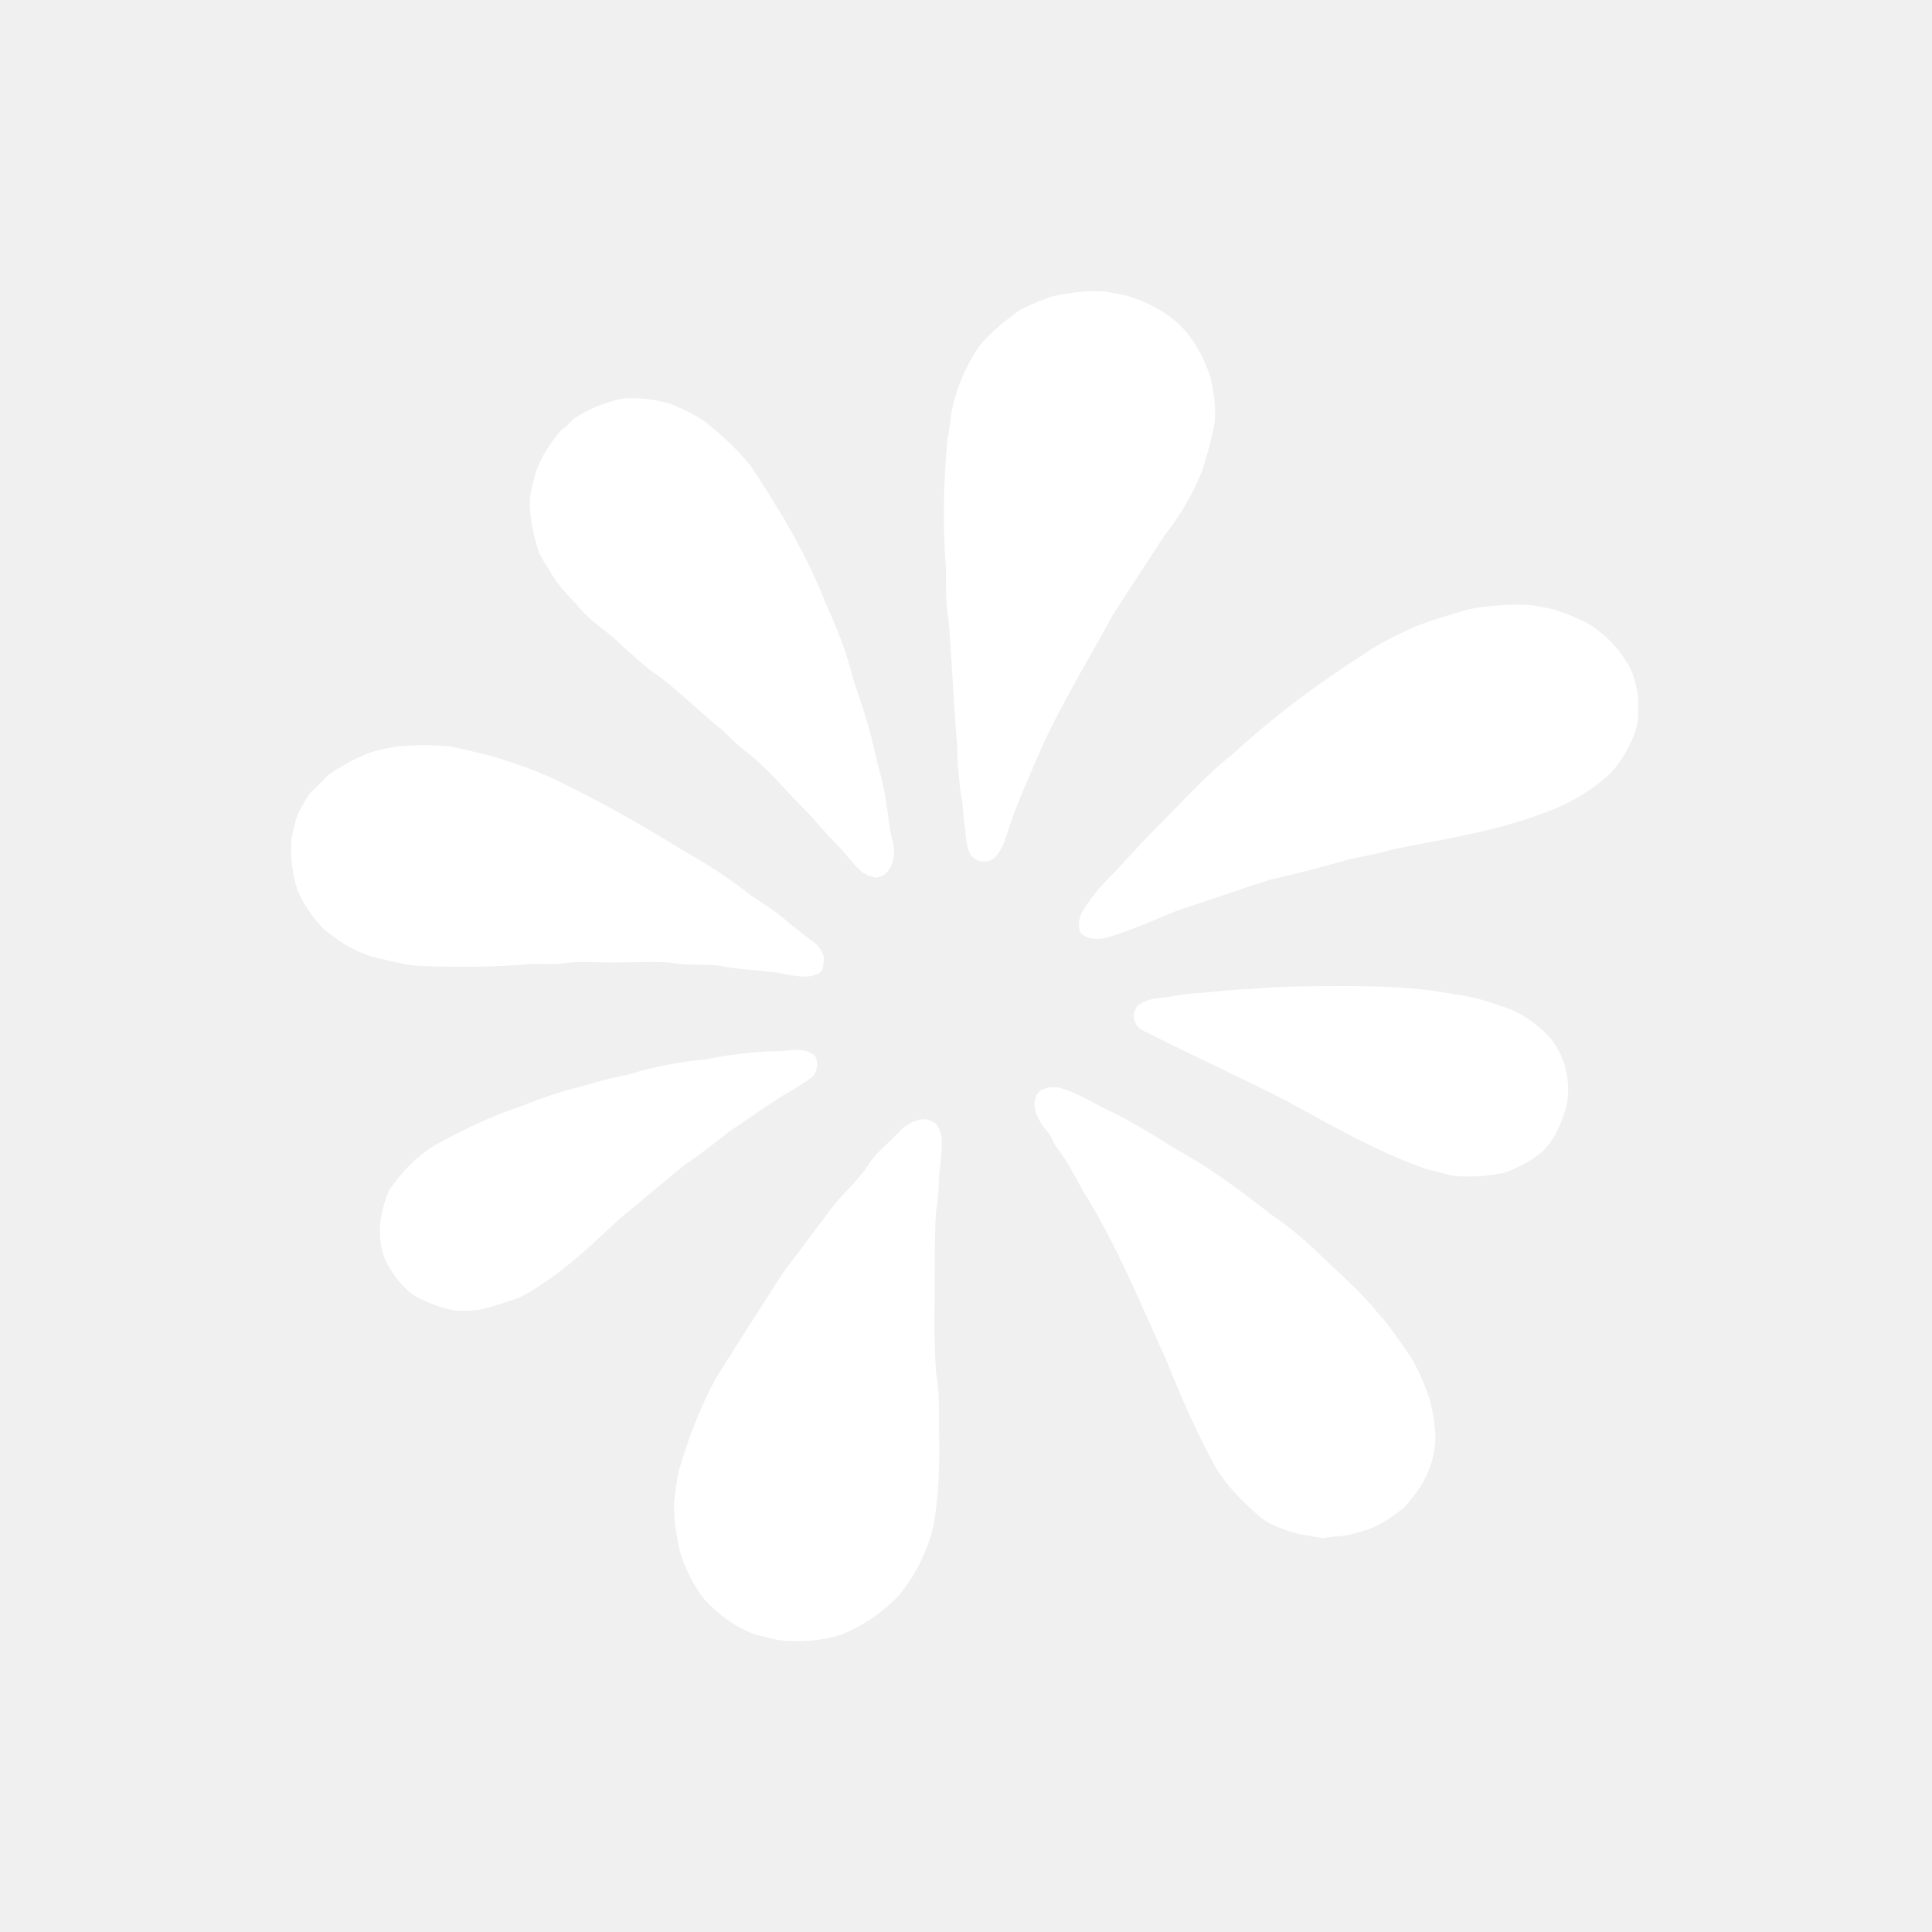
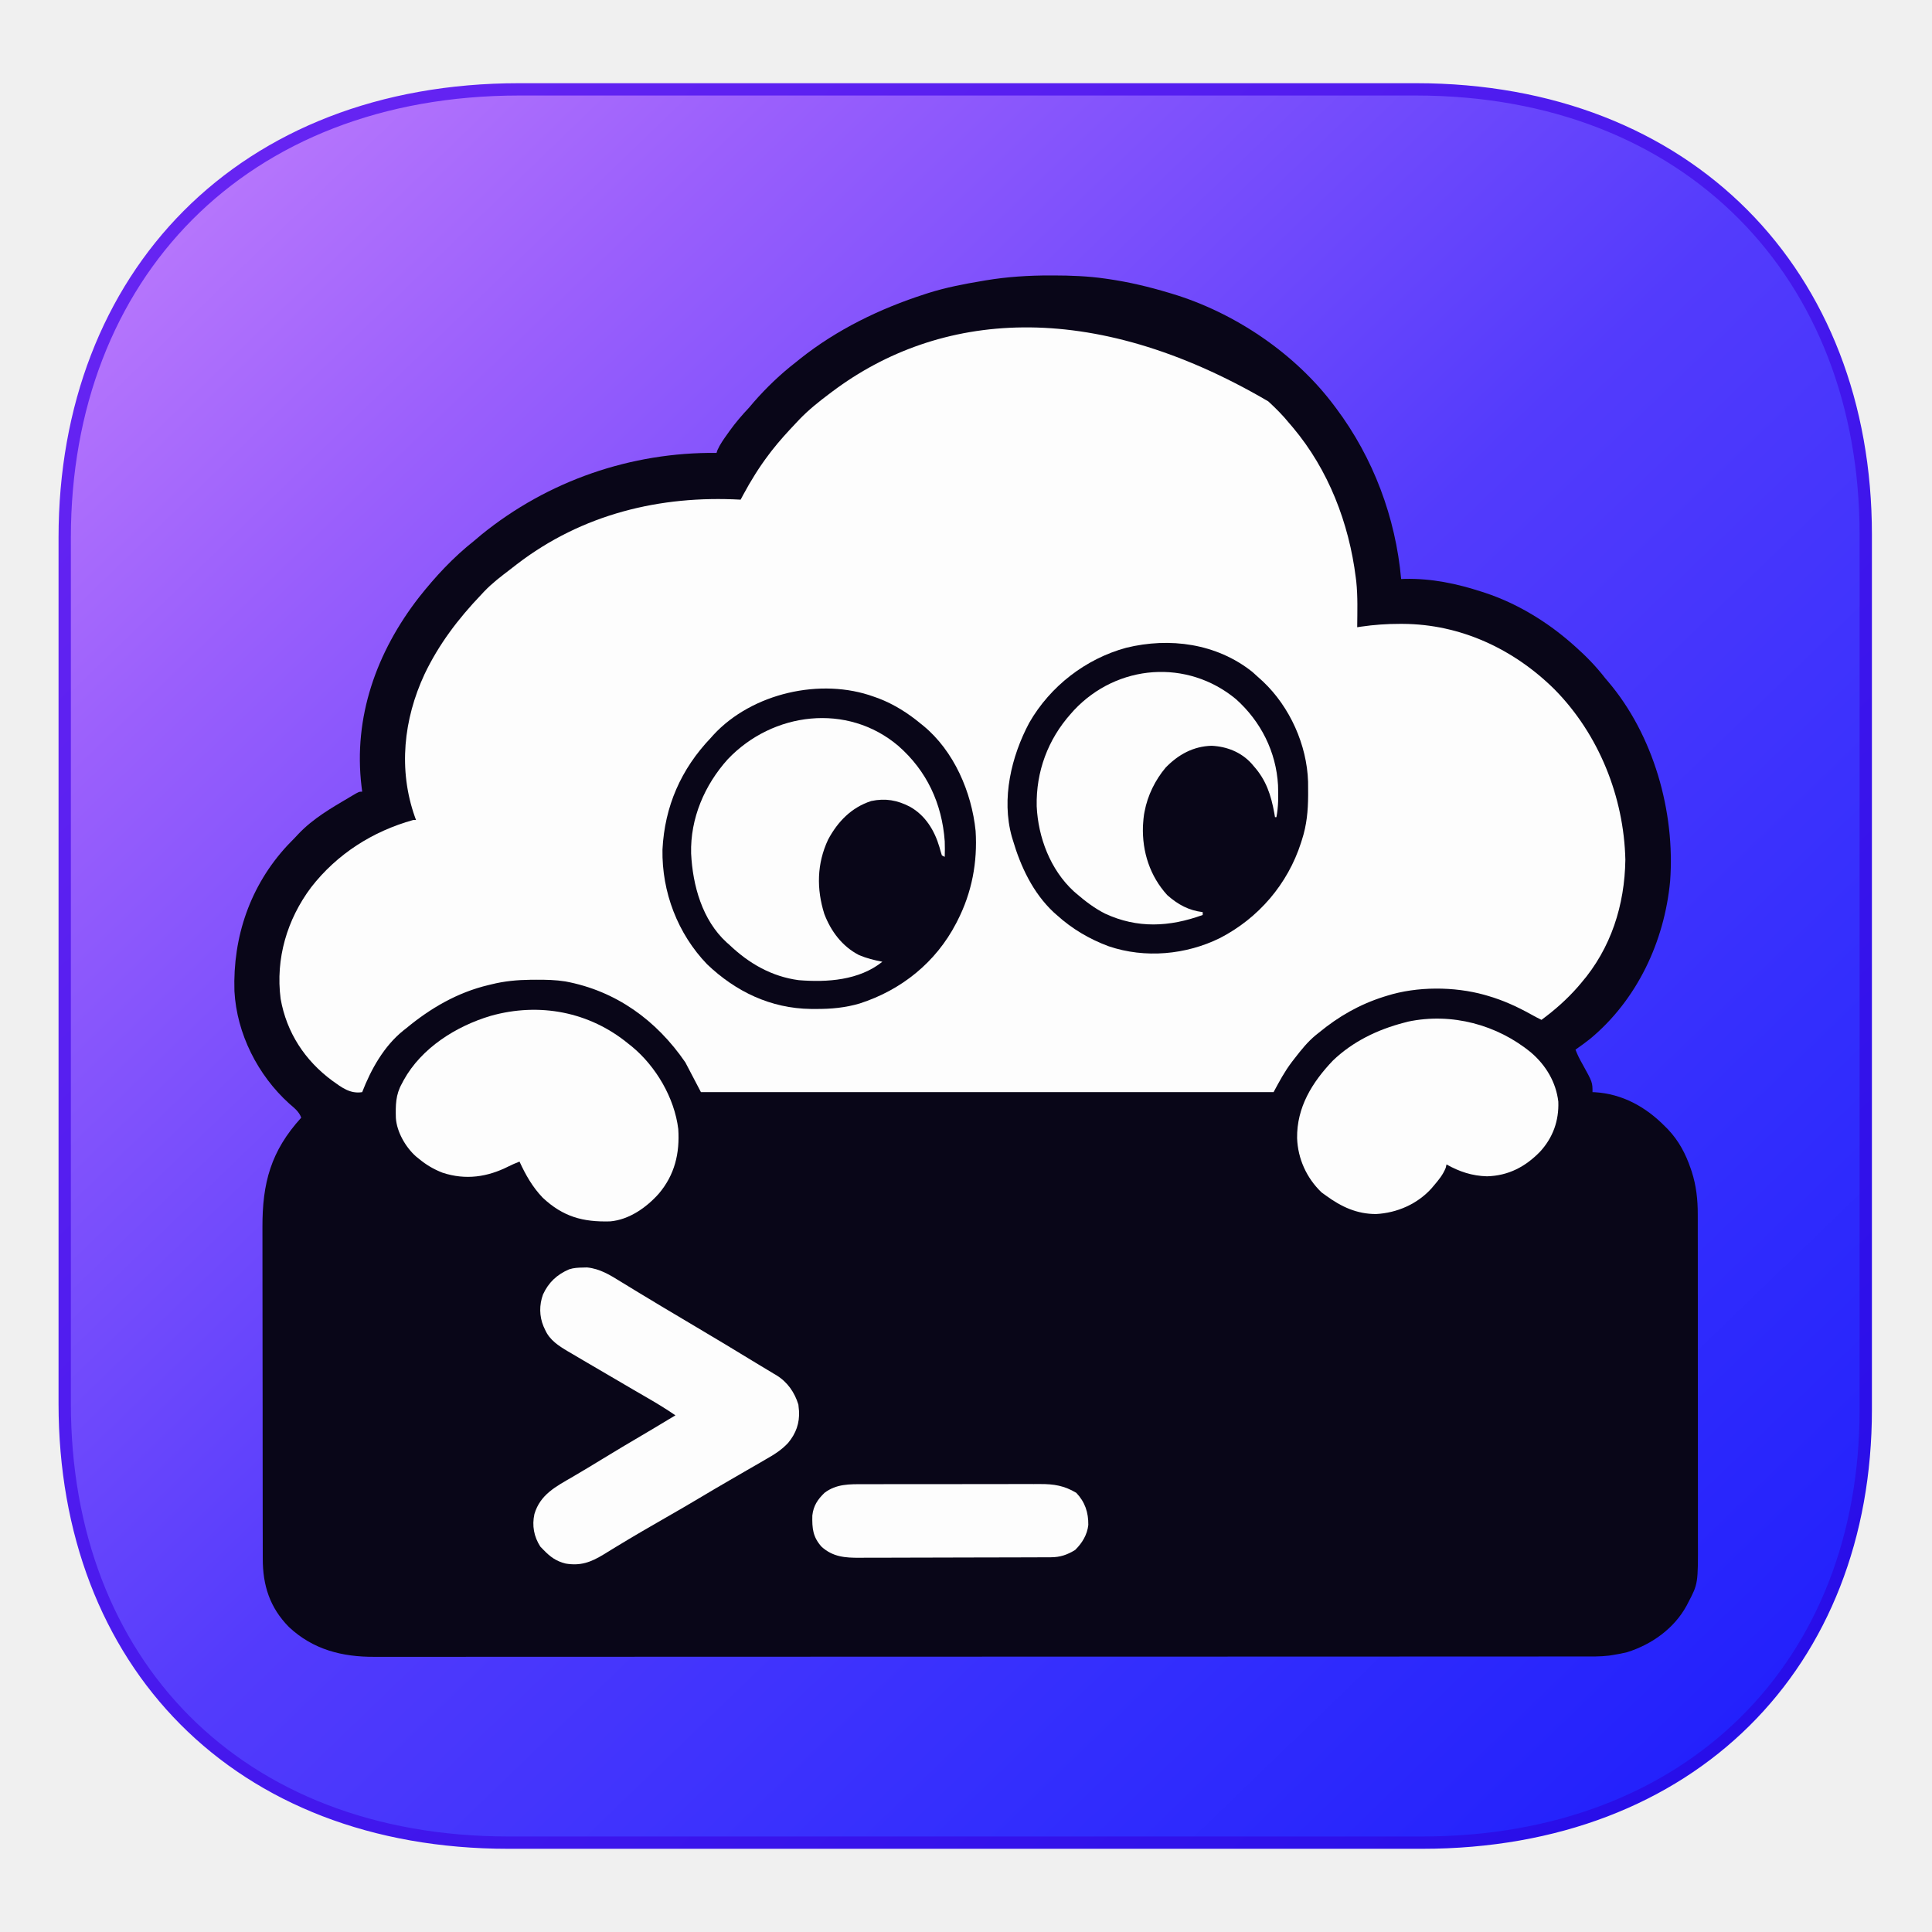
- <svg xmlns="http://www.w3.org/2000/svg" width="1024" height="1024" viewBox="0 0 1024 1024">
-   <g transform="translate(512 512)">
-     <g transform="scale(0.9)">
-       <g transform="translate(-512 -512)">
-         <path transform="scale(0.8165869)" fill="#FFFFFF" fill-rule="evenodd" d="M 709.3 602.2 C 708.2 599.7 708.4 596.8 708.6 594.1 C 709.6 589.0 712.7 584.5 715.9 580.4 C 721.0 572.7 727.5 566.1 734.0 559.5 C 744.8 547.7 755.7 535.8 767.0 524.5 C 784.0 507.5 800.1 489.4 819.0 474.5 C 848.4 447.5 880.6 423.2 914.4 401.9 C 925.8 393.7 938.8 387.8 951.5 382.0 C 963.8 377.2 976.6 373.5 989.3 369.8 C 1003.3 367.0 1017.7 366.1 1032.0 366.5 C 1038.3 367.1 1044.5 368.5 1050.7 369.8 C 1059.7 372.5 1068.5 376.2 1076.8 380.7 C 1089.4 388.6 1100.2 400.5 1106.7 413.8 C 1109.0 419.0 1110.3 424.6 1111.4 430.1 C 1112.0 437.0 1112.0 444.0 1111.4 450.9 C 1109.0 463.3 1102.4 475.0 1094.5 485.0 C 1084.5 495.9 1071.5 504.2 1058.2 510.7 C 1019.6 528.2 976.8 534.5 935.3 542.8 C 925.1 545.9 914.7 547.7 904.3 549.8 C 885.1 555.4 865.7 560.3 846.3 564.8 C 824.1 571.7 802.3 579.6 780.2 586.7 C 765.2 592.7 750.4 599.5 735.0 604.5 C 730.8 605.8 726.4 607.5 722.0 607.5 C 717.4 607.5 711.5 606.2 709.3 602.2 Z M 680.0 717.5 C 682.0 715.9 684.6 715.1 687.1 714.6 C 689.6 714.4 692.2 714.3 694.7 714.8 C 705.3 718.0 715.1 723.5 724.8 728.7 C 743.0 737.1 760.2 747.6 777.2 758.3 C 801.8 771.8 824.6 788.5 846.6 805.9 C 863.0 816.7 877.5 830.3 891.5 844.0 C 903.5 855.0 915.4 866.2 925.5 879.0 C 933.6 887.7 939.9 897.9 946.9 907.6 C 953.6 918.3 958.5 930.2 962.2 942.3 C 963.9 950.7 965.5 959.4 965.5 968.0 C 965.1 983.8 958.2 1000.3 947.5 1012.0 C 946.1 1013.9 944.7 1015.9 943.0 1017.5 C 936.0 1023.0 928.6 1028.3 920.5 1032.0 C 911.4 1035.5 901.8 1038.3 892.0 1038.5 C 889.4 1038.8 886.7 1039.5 884.0 1039.5 C 880.3 1039.1 876.6 1038.3 872.9 1037.6 C 866.7 1037.0 860.6 1035.0 854.8 1032.7 C 848.5 1030.7 842.4 1027.4 837.5 1023.0 C 826.4 1013.1 815.6 1002.4 807.7 989.8 C 794.1 964.9 782.4 938.9 772.0 912.5 C 753.1 871.0 735.9 828.4 711.7 789.8 C 705.6 778.7 699.9 767.3 692.1 757.4 C 689.6 753.5 688.1 748.9 685.0 745.5 C 681.6 741.7 678.8 737.1 677.3 732.2 C 675.6 727.5 676.3 720.9 680.0 717.5 Z M 344.6 232.1 C 351.5 227.6 358.9 223.7 366.8 221.3 C 371.7 219.5 376.8 218.0 382.0 217.5 C 394.0 217.2 406.3 218.6 417.5 223.0 C 424.7 226.3 431.8 229.7 438.4 234.1 C 450.6 243.8 462.2 254.4 471.9 266.6 C 492.2 297.3 511.5 329.2 525.0 363.5 C 533.4 382.0 541.1 401.0 545.8 420.7 C 552.6 440.0 558.8 459.7 562.8 479.7 C 565.8 489.9 568.4 500.3 569.6 510.9 C 571.3 519.4 571.5 528.2 574.0 536.5 C 575.2 540.5 575.4 545.0 574.6 549.1 C 574.1 553.5 571.9 558.2 568.4 560.9 C 566.7 562.0 564.7 562.9 562.6 563.3 C 558.3 562.6 553.8 561.0 550.5 558.0 C 544.4 552.1 539.5 545.0 533.5 539.0 C 525.2 530.7 517.8 521.3 509.5 513.0 C 496.2 499.7 484.2 484.8 469.4 473.1 C 462.9 468.8 457.7 462.8 452.0 457.5 C 437.0 445.6 423.4 432.0 408.4 420.1 C 395.2 411.4 383.7 400.2 372.0 389.5 C 362.9 382.3 353.2 375.5 346.2 366.3 C 338.7 358.7 331.4 350.6 326.3 341.2 C 323.5 336.9 320.6 332.5 318.7 327.8 C 314.9 315.9 312.2 303.4 312.5 291.0 C 313.2 283.3 315.3 275.7 317.7 268.2 C 321.6 258.3 327.8 249.3 334.5 241.0 C 335.7 239.9 337.3 239.1 338.5 238.0 C 340.5 236.0 342.4 233.8 344.6 232.1 Z M 636.3 551.2 C 633.8 550.4 631.6 548.5 630.1 546.4 C 627.3 540.9 626.9 534.3 626.4 528.1 C 625.2 521.9 624.9 515.5 624.4 509.1 C 621.7 494.9 620.9 480.4 620.5 466.0 C 617.9 436.4 616.9 406.7 614.4 377.1 C 612.0 364.6 612.8 351.7 612.5 339.0 C 609.9 308.5 611.0 277.6 613.6 247.1 C 614.9 240.5 615.8 233.8 616.6 227.1 C 619.9 210.6 626.8 194.6 636.1 180.6 C 644.3 170.2 654.9 161.9 665.6 154.1 C 673.5 150.0 681.7 146.4 690.3 143.8 C 702.6 141.3 715.4 139.5 727.9 140.6 C 733.2 141.6 738.5 142.6 743.7 143.8 C 758.2 148.3 772.4 155.7 783.0 166.5 C 792.3 176.6 799.1 189.2 803.2 202.3 C 805.7 212.9 807.3 224.0 806.4 234.9 C 804.1 246.7 801.0 258.3 797.3 269.8 C 790.6 286.5 781.3 302.5 770.1 316.6 C 757.7 335.8 744.9 354.8 732.7 374.2 C 712.0 412.2 688.8 449.2 673.0 489.5 C 666.7 503.3 661.1 517.5 656.5 532.0 C 654.5 538.3 651.9 545.0 647.0 549.5 C 644.1 551.7 639.8 551.9 636.3 551.2 Z M 475.3 1109.2 C 461.3 1104.3 448.6 1094.9 438.5 1084.0 C 430.5 1073.9 424.6 1062.0 420.8 1049.7 C 418.1 1038.1 416.2 1026.0 416.5 1014.0 C 417.2 1006.4 418.3 998.8 419.8 991.3 C 426.6 968.2 435.1 945.3 446.7 924.2 C 463.0 898.2 479.5 872.4 496.1 846.6 C 509.3 830.0 521.4 812.6 534.5 796.0 C 542.0 787.8 550.2 780.1 556.3 770.8 C 561.0 762.9 568.5 757.0 575.0 750.5 C 578.5 747.0 581.8 742.9 586.2 740.7 C 590.2 738.4 595.2 736.9 599.7 737.8 C 601.8 738.5 603.9 739.5 605.5 741.0 C 607.5 743.6 608.8 746.9 609.4 750.1 C 610.2 759.7 608.4 769.4 607.5 779.0 C 607.3 786.7 607.1 794.5 605.6 802.1 C 604.4 815.7 604.5 829.4 604.5 843.0 C 604.5 869.3 603.4 895.7 605.6 921.9 C 608.1 935.0 607.4 948.6 607.5 962.0 C 608.1 985.0 607.7 1008.3 603.4 1030.9 C 599.3 1048.7 590.8 1065.7 579.5 1080.0 C 567.8 1092.7 552.8 1102.9 536.8 1109.3 C 522.9 1113.8 507.7 1114.6 493.1 1113.4 C 487.1 1112.2 481.2 1110.6 475.3 1109.2 Z M 143.8 521.3 C 146.0 515.0 149.5 509.2 153.1 503.6 C 155.6 500.4 158.7 497.8 161.5 495.0 C 163.8 492.7 166.0 490.1 168.6 488.1 C 178.8 481.4 189.7 475.4 201.3 471.8 C 206.5 470.6 211.8 469.6 217.1 468.6 C 229.7 467.5 242.3 467.5 254.9 468.6 C 265.3 470.6 275.4 473.4 285.7 475.8 C 300.1 480.3 314.4 485.1 328.2 491.3 C 360.4 506.9 391.9 524.2 422.2 543.3 C 439.5 552.8 456.1 563.6 471.6 575.9 C 481.4 582.3 491.3 588.7 500.0 596.5 C 505.4 600.8 510.7 605.3 516.4 609.1 C 520.4 612.2 524.4 616.9 524.5 622.0 C 524.2 628.3 523.3 630.1 522.0 631.5 C 519.8 633.1 517.1 633.7 514.5 634.4 C 506.3 635.3 498.0 633.2 489.9 631.6 C 486.9 631.4 483.9 631.2 480.9 630.6 C 469.8 629.7 458.8 628.7 447.9 626.6 C 436.6 625.6 425.0 626.7 413.9 624.6 C 400.6 623.5 387.3 624.5 374.0 624.5 C 362.7 624.5 351.4 623.6 340.1 624.6 C 331.6 626.2 322.7 625.3 314.0 625.5 C 299.1 626.8 284.0 627.5 269.0 627.5 C 254.7 627.5 240.4 627.6 226.1 626.4 C 216.8 624.6 207.5 622.4 198.3 620.2 C 188.7 616.9 179.3 612.4 171.4 606.1 C 168.4 604.1 165.5 602.0 163.0 599.5 C 155.5 591.3 148.8 582.1 144.7 571.8 C 141.0 560.1 139.6 547.4 140.6 535.1 C 141.5 530.5 142.7 525.9 143.8 521.3 Z M 208.3 839.2 C 204.4 830.6 203.8 820.5 204.6 811.1 C 206.1 803.4 207.6 795.6 211.1 788.6 C 219.5 776.0 230.4 764.7 243.2 756.7 C 263.3 745.7 284.0 735.3 305.8 728.3 C 319.8 722.7 334.0 717.6 348.7 714.2 C 360.2 710.6 371.9 707.6 383.7 705.2 C 401.7 699.8 420.2 696.0 438.9 694.4 C 455.7 691.2 472.8 688.6 490.0 688.5 C 495.0 688.4 500.0 687.5 505.0 687.5 C 507.6 687.5 510.3 687.9 512.8 688.7 C 515.0 689.6 517.5 690.7 518.7 692.8 C 520.6 697.2 519.7 703.5 516.4 706.9 C 509.9 711.5 503.2 715.9 496.2 719.7 C 491.3 722.8 486.5 726.0 481.6 729.1 C 473.4 735.0 465.0 740.5 456.6 746.1 C 446.1 754.4 435.7 762.8 424.6 770.1 C 408.8 782.6 393.8 796.0 378.0 808.5 C 359.9 825.2 342.3 842.8 321.6 856.1 C 316.3 859.9 310.6 863.3 304.7 866.2 C 296.5 869.2 288.1 871.7 279.7 874.2 C 272.6 875.6 265.3 876.0 258.1 875.4 C 248.4 873.5 238.9 870.0 230.2 865.3 C 220.6 859.2 213.3 849.4 208.3 839.2 Z M 747.9 662.2 C 748.4 659.8 749.3 657.3 751.0 655.5 C 756.9 650.8 765.3 650.0 772.9 649.4 C 780.5 647.9 788.2 646.7 796.0 646.5 C 808.3 645.4 820.6 643.8 833.0 643.5 C 854.9 641.6 877.0 641.5 899.0 641.5 C 925.8 641.5 952.8 642.2 979.1 647.4 C 993.6 649.1 1007.8 653.7 1021.5 659.0 C 1031.7 663.7 1040.9 670.8 1048.5 679.0 C 1052.0 683.4 1054.7 688.4 1057.0 693.5 C 1061.2 704.2 1062.4 716.5 1060.2 727.7 C 1056.8 739.3 1052.1 751.4 1043.5 760.0 C 1035.4 767.4 1025.1 772.7 1014.7 776.2 C 1003.1 778.6 991.0 779.4 979.1 778.4 C 972.1 777.0 965.2 774.9 958.3 773.2 C 923.3 760.9 890.8 742.1 858.2 724.3 C 828.5 709.1 798.1 695.2 768.2 680.3 C 763.9 678.2 759.7 676.1 755.5 674.0 C 753.8 673.1 752.1 672.1 750.8 670.7 C 748.9 668.3 747.9 665.2 747.9 662.2 Z" />
-       </g>
-     </g>
+ <svg xmlns="http://www.w3.org/2000/svg" width="1024" height="1024" viewBox="0 0 1254 1254">
+   <defs>
+     <linearGradient id="tile-gradient" x1="0" y1="0" x2="1" y2="1">
+       <stop offset="0" stop-color="#C582FC" />
+       <stop offset="0.2" stop-color="#9A5FFC" />
+       <stop offset="0.5" stop-color="#533BFC" />
+       <stop offset="0.75" stop-color="#332EFD" />
+       <stop offset="1" stop-color="#1D1CFB" />
+     </linearGradient>
+     <linearGradient id="tile-edge" x1="0" y1="0" x2="1" y2="1">
+       <stop offset="0" stop-color="#6B26F3" />
+       <stop offset="1" stop-color="#230CE8" />
+     </linearGradient>
+   </defs>
+   <path d="M 337 58 H 919 C 1096 58 1211 178 1211 347 V 915 C 1211 1080 1098 1196 923 1196 H 330 C 154 1196 42 1079 42 911 V 349 C 42 179 157 58 337 58 Z" fill="url(#tile-gradient)" stroke="url(#tile-edge)" stroke-width="8" />
+   <g transform="translate(627 627) scale(0.92) translate(-516 -487)">
+     <path d="M0 0 C0.37 0 0.37 0 2.25 0 C14.41 0.03 26.39 0.46 38.44 2.19 C38.89 2.25 38.89 2.25 41.19 2.58 C55.58 4.7 69.51 8.01 83.44 12.19 C84.14 12.39 84.84 12.6 85.56 12.82 C129.8 26.09 172.81 55.06 200.44 92.19 C200.83 92.71 201.22 93.23 201.62 93.76 C227.8 128.75 243.52 170.68 247.44 214.19 C248.28 214.15 249.12 214.12 249.98 214.08 C268.81 213.66 286.6 217.38 304.44 223.19 C305.15 223.42 305.87 223.65 306.6 223.89 C329.24 231.35 350.64 244.42 368.44 260.19 C368.99 260.67 369.54 261.16 370.11 261.66 C377.99 268.65 384.98 275.84 391.44 284.19 C392.05 284.9 392.67 285.62 393.3 286.36 C425.44 324.03 440.84 378.36 437.2 427.35 C433.19 469.84 413.93 511.1 380.65 538.67 C377.32 541.29 373.92 543.78 370.44 546.19 C371.79 549.77 373.4 553 375.31 556.31 C382.44 569.2 382.44 569.2 382.44 576.19 C382.71 576.19 382.71 576.19 384.06 576.23 C403.51 577.41 419.99 586.57 433.44 600.19 C434.19 600.94 434.94 601.7 435.72 602.47 C443.36 610.57 448.19 619.71 451.75 630.19 C451.87 630.54 451.87 630.54 452.48 632.34 C455.65 642.23 456.74 652.18 456.7 662.52 C456.7 663.6 456.71 664.67 456.71 665.78 C456.72 669.34 456.72 672.91 456.71 676.47 C456.72 679.04 456.72 681.61 456.73 684.18 C456.74 690.42 456.74 696.65 456.74 702.89 C456.74 707.96 456.74 713.03 456.74 718.1 C456.74 718.83 456.75 719.55 456.75 720.3 C456.75 721.77 456.75 723.24 456.75 724.71 C456.76 738.49 456.76 752.27 456.75 766.04 C456.75 778.62 456.76 791.19 456.78 803.77 C456.8 816.72 456.8 829.66 456.8 842.6 C456.8 849.86 456.8 857.11 456.82 864.37 C456.83 871.19 456.83 878.02 456.81 884.84 C456.81 887.34 456.81 889.83 456.82 892.33 C456.92 923 456.92 923 449.94 936.31 C449.6 936.97 449.26 937.64 448.91 938.32 C440.11 954.58 424.25 965.86 406.79 971.33 C403.67 972.07 400.6 972.7 397.44 973.19 C396.36 973.36 395.28 973.53 394.16 973.71 C387.72 974.5 381.24 974.33 374.76 974.32 C373.25 974.32 371.75 974.32 370.24 974.33 C366.1 974.33 361.96 974.33 357.82 974.33 C353.31 974.33 348.81 974.33 344.31 974.34 C335.37 974.34 326.44 974.35 317.5 974.35 C306.8 974.35 296.1 974.35 285.4 974.36 C259.54 974.38 233.67 974.38 207.81 974.39 C195.57 974.39 183.34 974.39 171.1 974.4 C129.22 974.41 87.33 974.42 45.45 974.43 C42.82 974.43 40.19 974.43 37.56 974.43 C34.92 974.43 32.29 974.43 29.65 974.43 C24.37 974.43 19.08 974.43 13.79 974.43 C13.14 974.43 13.14 974.43 9.82 974.43 C-32.69 974.43 -75.2 974.45 -117.71 974.47 C-162.65 974.5 -207.6 974.51 -252.54 974.51 C-257.47 974.51 -262.41 974.51 -267.34 974.51 C-267.95 974.51 -267.95 974.51 -271.02 974.51 C-290.57 974.51 -310.12 974.52 -329.67 974.54 C-349.32 974.55 -368.97 974.56 -388.62 974.55 C-400.29 974.54 -411.96 974.55 -423.63 974.56 C-431.44 974.57 -439.24 974.57 -447.04 974.56 C-451.48 974.56 -455.92 974.56 -460.36 974.57 C-464.41 974.58 -468.47 974.58 -472.52 974.56 C-473.96 974.56 -475.41 974.56 -476.86 974.57 C-499.68 974.69 -520.23 969.49 -537.24 953.54 C-550.75 939.85 -555.72 924.14 -555.7 905.32 C-555.71 904.23 -555.71 903.15 -555.71 902.03 C-555.72 898.4 -555.72 894.77 -555.72 891.14 C-555.73 888.53 -555.73 885.93 -555.74 883.32 C-555.75 876.24 -555.76 869.17 -555.76 862.09 C-555.77 857.66 -555.77 853.24 -555.77 848.81 C-555.79 836.54 -555.8 824.27 -555.8 812 C-555.8 811.22 -555.8 810.43 -555.8 809.63 C-555.8 808.84 -555.8 808.05 -555.8 807.24 C-555.8 805.65 -555.8 804.06 -555.8 802.46 C-555.8 801.67 -555.8 800.88 -555.8 800.07 C-555.81 787.28 -555.82 774.49 -555.85 761.7 C-555.87 748.55 -555.88 735.39 -555.89 722.24 C-555.89 714.86 -555.89 707.49 -555.91 700.11 C-555.93 693.17 -555.93 686.22 -555.92 679.28 C-555.92 676.74 -555.92 674.2 -555.93 671.66 C-556.05 640.24 -549.99 617.74 -528.56 594.19 C-530.18 589.75 -533.61 587.27 -537.06 584.25 C-559.2 564.23 -574.08 534.94 -575.69 504.89 C-576.9 466.59 -564.54 430.4 -538.31 402.12 C-536.41 400.13 -534.49 398.16 -532.56 396.19 C-531.87 395.44 -531.17 394.69 -530.45 393.93 C-520.19 383.13 -507.29 375.69 -494.56 368.19 C-493.89 367.79 -493.22 367.39 -492.53 366.98 C-487.8 364.19 -487.8 364.19 -485.56 364.19 C-485.63 363.61 -485.63 363.61 -486 360.71 C-491.97 311.65 -475.41 265.55 -445.45 227.03 C-433.77 212.26 -421.35 198.9 -406.56 187.19 C-404.85 185.75 -403.15 184.31 -401.44 182.88 C-354.51 144.78 -295.8 124.58 -235.56 125.19 C-235.45 124.86 -235.45 124.86 -234.91 123.2 C-233.08 119.11 -230.6 115.64 -228 112 C-227.46 111.24 -226.93 110.49 -226.37 109.71 C-222.14 103.82 -217.54 98.45 -212.56 93.19 C-211.52 91.96 -210.47 90.73 -209.44 89.5 C-200.39 79.15 -190.44 69.59 -179.56 61.19 C-179.08 60.8 -179.08 60.8 -176.66 58.84 C-150.66 38.14 -120.1 23.32 -88.56 13.19 C-87.75 12.93 -86.94 12.66 -86.11 12.39 C-73.63 8.46 -60.95 6.03 -48.06 3.88 C-47.3 3.75 -46.53 3.62 -45.75 3.48 C-30.51 0.93 -15.45 -0.02 0 0 Z " fill="#090618" transform="translate(575.5625,-0.1875)" />
+     <path d="M0 0 C5.28 4.84 10.24 9.81 14.75 15.36 C15.64 16.4 16.53 17.44 17.42 18.48 C42.49 48.3 56.95 85.91 61.75 124.36 C61.87 125.24 61.98 126.12 62.09 127.02 C63.22 137.74 62.84 148.6 62.75 159.36 C63.66 159.22 64.57 159.08 65.51 158.94 C74.64 157.61 83.57 156.97 92.82 156.99 C93.15 156.99 93.15 156.99 94.84 156.99 C135.63 157.17 173.19 174.71 202 203.24 C233.2 234.86 250.91 279.05 251.94 323.36 C251.48 355.42 241.83 385.84 220.75 410.36 C219.96 411.29 219.16 412.22 218.34 413.18 C210.68 421.91 202.11 429.49 192.75 436.36 C190.2 435.13 187.72 433.79 185.24 432.41 C175.38 426.95 165.6 422.48 154.75 419.36 C154.39 419.26 154.39 419.26 152.58 418.73 C131.15 412.76 104.98 412.69 83.75 419.36 C82.97 419.6 82.19 419.85 81.39 420.09 C64.22 425.56 49.61 433.94 35.75 445.36 C35.01 445.96 34.26 446.55 33.49 447.16 C27.77 451.88 23.28 457.51 18.75 463.36 C18.41 463.81 18.41 463.81 16.65 466.06 C11.45 472.95 7.95 479.57 3.75 487.36 C-129.57 487.36 -262.89 487.36 -400.25 487.36 C-403.88 480.43 -407.51 473.5 -411.25 466.36 C-431.64 436.62 -460.18 415.91 -495.87 409.25 C-502.73 408.16 -509.5 408.02 -516.43 408.05 C-517.71 408.06 -518.99 408.06 -520.3 408.07 C-529.95 408.19 -538.9 409.01 -548.25 411.36 C-548.58 411.44 -548.58 411.44 -550.25 411.84 C-572.07 417.03 -591.12 428.14 -608.25 442.36 C-608.86 442.84 -609.47 443.32 -610.11 443.81 C-623.84 454.81 -632.99 471.22 -639.25 487.36 C-647.75 488.7 -653.61 484.12 -660.25 479.36 C-679.65 465.07 -692.58 445.34 -696.78 421.51 C-700.45 393.2 -692.27 365.53 -675.25 342.83 C-656.97 319.32 -631.89 303.35 -603.25 295.36 C-602.59 295.36 -601.93 295.36 -601.25 295.36 C-601.5 294.68 -601.75 294 -602.02 293.3 C-613.87 259.91 -610.05 224.34 -595.29 192.56 C-585.18 171.34 -571.42 153.29 -555.25 136.36 C-554.57 135.64 -553.9 134.91 -553.2 134.16 C-547.67 128.36 -541.36 123.56 -535 118.71 C-533.37 117.46 -531.75 116.2 -530.13 114.94 C-484.19 79.65 -429.22 66.21 -372.25 69.36 C-371.64 68.23 -371.03 67.09 -370.41 65.92 C-364.98 55.86 -359.17 46.46 -352.25 37.36 C-351.58 36.48 -350.91 35.61 -350.23 34.7 C-344.94 27.92 -339.15 21.61 -333.25 15.36 C-332.44 14.51 -331.64 13.65 -330.81 12.77 C-324.17 5.88 -316.88 0.08 -309.25 -5.64 C-308.68 -6.06 -308.11 -6.49 -307.53 -6.93 C-232.64 -63.13 -125.8 -73.69 0 0 Z " fill="#FDFDFD" transform="translate(729.2458,88.63647)" />
+     <path d="M0 0 C0.56 0.2 0.56 0.2 3.4 1.2 C14.3 5.42 24.04 11.55 33 19 C33.61 19.49 34.23 19.98 34.86 20.49 C56.5 38.24 68.98 67.32 71.78 94.69 C73.19 116.85 69.12 138.24 59 158 C58.69 158.61 58.37 159.23 58.05 159.86 C43.72 187.44 19.42 206.96 -10 216.44 C-20.2 219.44 -30.15 220.36 -40.75 220.31 C-41.99 220.31 -43.23 220.3 -44.5 220.3 C-72.72 219.92 -97.44 208.11 -117.69 188.75 C-138.41 167.21 -149.66 137.79 -149.14 107.89 C-147.62 77.39 -136.07 51.07 -115 29 C-114.41 28.34 -113.82 27.67 -113.22 26.99 C-85.94 -2.56 -37.33 -13.59 0 0 Z " fill="#090618" transform="translate(451,297)" />
+     <path d="M0 0 C1.71 1.5 3.4 3.02 5.06 4.56 C5.91 5.33 6.76 6.1 7.64 6.89 C26.56 24.83 38.57 51.49 39.4 77.57 C39.43 80.09 39.44 82.61 39.44 85.12 C39.44 85.78 39.44 86.44 39.44 87.12 C39.39 98.1 38.45 108.12 35.06 118.56 C34.85 119.24 34.63 119.93 34.41 120.63 C25.02 149.8 4.46 173.76 -22.69 187.81 C-46.77 199.71 -75.63 202.33 -101.23 193.66 C-114.83 188.63 -127.21 181.32 -137.94 171.56 C-138.28 171.26 -138.28 171.26 -140.04 169.71 C-154.67 156.03 -163.37 137.49 -168.94 118.56 C-169.05 118.17 -169.05 118.17 -169.65 116.2 C-177.03 89.52 -170.01 59.68 -157.26 35.86 C-142.51 10.18 -117.55 -9.14 -88.99 -16.93 C-58.26 -24.48 -25.18 -20.01 0 0 Z " fill="#090618" transform="translate(717.9375,279.4375)" />
+     <path d="M0 0 C0.78 0.61 1.55 1.22 2.35 1.86 C19.3 15.9 32.31 38.04 35 60 C36.13 77.09 32.52 92.39 21.21 105.68 C12.54 115.41 0.28 124.05 -13.1 125.18 C-32.33 125.7 -46.27 121.93 -60.62 108.48 C-67.84 100.97 -72.67 92.41 -77 83 C-79.67 84.02 -82.22 85.11 -84.77 86.4 C-99.72 93.94 -115 96.15 -131.19 90.88 C-137.54 88.42 -142.77 85.34 -148 81 C-148.35 80.71 -148.35 80.71 -150.14 79.27 C-157.45 72.73 -163.63 61.96 -164.24 52.12 C-164.45 43.3 -164.45 35.87 -160 28 C-159.58 27.19 -159.15 26.37 -158.71 25.53 C-146.11 2.78 -121.81 -12.51 -97.38 -19.81 C-63.06 -29.48 -27.61 -22.79 0 0 Z " fill="#FDFDFD" transform="translate(278,542)" />
+     <path d="M0 0 C0.97 -0.03 1.95 -0.05 2.95 -0.08 C12.05 0.81 19.17 5.26 26.81 10 C29.05 11.36 31.29 12.73 33.53 14.09 C34.67 14.8 35.82 15.5 36.96 16.2 C42.08 19.33 47.23 22.42 52.38 25.5 C53.39 26.11 54.4 26.72 55.45 27.35 C63.31 32.06 71.19 36.74 79.08 41.41 C93.56 49.99 107.99 58.66 122.35 67.44 C125.02 69.07 127.71 70.68 130.4 72.29 C131.83 73.15 133.26 74.01 134.69 74.88 C134.99 75.05 134.99 75.05 136.52 75.95 C144.32 80.71 149.4 88.03 152.06 96.69 C152.14 97.53 152.23 98.38 152.31 99.25 C152.34 99.57 152.34 99.57 152.5 101.17 C152.98 109.8 150.36 117 144.89 123.63 C140.11 128.84 134.61 132.16 128.5 135.62 C127.39 136.27 126.28 136.92 125.14 137.59 C121.87 139.49 118.59 141.37 115.31 143.25 C113.68 144.2 112.04 145.15 110.4 146.1 C108.17 147.39 105.94 148.68 103.71 149.97 C96.6 154.06 89.55 158.25 82.5 162.44 C74.69 167.08 66.88 171.68 58.98 176.16 C53.96 179.01 48.98 181.91 44 184.81 C42.99 185.4 41.97 185.99 40.93 186.6 C35.4 189.82 29.91 193.09 24.45 196.42 C23.33 197.1 22.21 197.78 21.06 198.48 C18.9 199.8 16.75 201.12 14.6 202.45 C5.66 207.9 -1.68 210.62 -12.2 208.82 C-18.81 207.18 -23.01 204.11 -27.69 199.25 C-28.45 198.47 -29.21 197.68 -30 196.88 C-34.53 189.83 -35.96 182.11 -34.18 173.93 C-30.07 160.06 -19.02 154.51 -7.19 147.65 C0.03 143.44 7.17 139.1 14.31 134.75 C23.35 129.25 32.4 123.8 41.54 118.46 C47.83 114.79 54.07 111.01 60.31 107.25 C61.98 106.25 63.65 105.25 65.31 104.25 C58.89 99.85 52.31 95.83 45.56 91.94 C43.44 90.7 41.31 89.47 39.19 88.24 C38.07 87.59 36.96 86.95 35.81 86.28 C26.08 80.64 16.38 74.94 6.69 69.23 C4.53 67.96 2.36 66.69 0.19 65.43 C-2.56 63.81 -5.31 62.19 -8.06 60.56 C-8.85 60.11 -9.63 59.65 -10.44 59.18 C-17.04 55.25 -23.32 51.28 -26.56 44.06 C-26.95 43.22 -27.34 42.38 -27.74 41.52 C-30.76 34.27 -30.81 26.4 -28.12 19 C-24.21 10.48 -18.27 4.95 -9.69 1.25 C-6.45 0.21 -3.39 0.05 0 0 Z " fill="#FDFDFD" transform="translate(245.6875,699.75)" />
+     <path d="M0 0 C20.22 17.65 30.95 40.82 32.87 67.39 C32.99 71.07 33.01 74.72 32.87 78.39 C32.21 78.06 31.55 77.73 30.87 77.39 C30.22 75.44 29.65 73.45 29.12 71.46 C25.63 59.69 19.2 49.13 8.31 43.02 C-0.64 38.37 -9.07 36.89 -19.03 39.01 C-32.98 43.54 -42.68 53.57 -49.44 66.27 C-57.38 83.21 -57.64 101.06 -52.09 118.68 C-47.41 130.96 -39.42 141.61 -27.59 147.7 C-22.24 149.97 -16.82 151.29 -11.13 152.39 C-27.56 165.54 -50.02 167.01 -70.13 165.39 C-89.29 162.85 -105.36 153.55 -119.13 140.39 C-119.74 139.85 -120.36 139.31 -120.99 138.76 C-138.23 123.03 -144.97 98.49 -146.06 75.99 C-146.71 51.27 -136.56 27.65 -120.14 9.46 C-88.4 -23.9 -35.87 -30.34 0 0 Z " fill="#FDFDFD" transform="translate(468.1289,331.6055)" />
+     <path d="M0 0 C10.4 8.94 17.51 20.86 19.12 34.56 C19.6 48.1 15.34 59.92 6.24 69.86 C-4.16 80.54 -16.11 86.82 -31.2 87.23 C-41.74 86.94 -50.62 83.97 -59.76 78.86 C-59.95 79.66 -60.13 80.46 -60.32 81.29 C-62.31 86.23 -65.32 89.84 -68.76 93.86 C-69.34 94.54 -69.91 95.22 -70.51 95.93 C-80.54 106.92 -94.74 113.05 -109.43 113.85 C-122.99 113.87 -133.98 108.74 -144.76 100.86 C-145.79 100.11 -146.82 99.37 -147.89 98.61 C-158.46 88.49 -164.64 74.88 -165.17 60.32 C-165.45 38.53 -154.57 20.96 -139.95 5.61 C-125.92 -7.87 -108.42 -16.28 -89.76 -21.14 C-88.83 -21.39 -87.9 -21.64 -86.93 -21.89 C-56.22 -28.4 -23.95 -19.77 0 0 Z " fill="#FDFDFD" transform="translate(914.7617,548.1445)" />
+     <path d="M0 0 C17.49 15.66 28.34 37.1 29.64 60.71 C29.87 68.28 29.98 75.78 28.5 83.24 C28.17 83.24 27.84 83.24 27.5 83.24 C27.35 82.3 27.19 81.36 27.02 80.38 C24.72 67.68 21.26 57.06 12.5 47.24 C11.96 46.6 11.41 45.97 10.85 45.31 C3.54 37.31 -6.49 33.4 -17.18 32.87 C-30.15 33.21 -40.76 39.11 -49.62 48.24 C-57.04 57.06 -62.37 67.92 -64.5 79.24 C-64.56 79.58 -64.56 79.58 -64.89 81.31 C-65.19 83.29 -65.37 85.24 -65.5 87.24 C-65.55 88.03 -65.6 88.81 -65.66 89.62 C-66.27 107.64 -60.71 124.85 -48.5 138.24 C-40.99 144.87 -33.51 148.99 -23.5 150.24 C-23.5 150.9 -23.5 151.56 -23.5 152.24 C-46.88 160.72 -69.53 161.92 -92.5 151.24 C-99.84 147.47 -106.26 142.63 -112.5 137.24 C-112.84 136.95 -112.84 136.95 -114.55 135.48 C-130.99 120.27 -139.61 97.55 -140.62 75.51 C-141.14 51.11 -132.73 28.43 -116.5 10.24 C-115.77 9.42 -115.04 8.6 -114.3 7.76 C-83.68 -24.83 -34.35 -28.49 0 0 Z " fill="#FDFDFD" transform="translate(706.4961,298.7578)" />
+     <path d="M0 0 C1.48 -0.01 2.97 -0.01 4.45 -0.02 C8.45 -0.04 12.46 -0.04 16.46 -0.03 C19.81 -0.03 23.16 -0.03 26.52 -0.04 C34.43 -0.05 42.34 -0.05 50.25 -0.04 C58.4 -0.03 66.54 -0.04 74.68 -0.07 C81.69 -0.09 88.71 -0.1 95.72 -0.09 C99.89 -0.09 104.07 -0.09 108.25 -0.11 C112.18 -0.13 116.11 -0.12 120.04 -0.1 C121.48 -0.1 122.92 -0.1 124.35 -0.11 C134.16 -0.18 141.56 1.03 150 6.09 C156.18 12.63 158.57 19.91 158.47 28.74 C157.73 35.68 154.09 41.6 149.18 46.4 C143.58 49.83 138.64 51.53 132.04 51.55 C131.4 51.55 131.4 51.55 128.15 51.57 C126.72 51.58 125.29 51.58 123.87 51.58 C122.36 51.59 120.86 51.59 119.36 51.6 C114.43 51.62 109.49 51.63 104.55 51.64 C102.85 51.65 101.15 51.65 99.45 51.65 C91.46 51.67 83.46 51.69 75.47 51.7 C66.25 51.71 57.04 51.73 47.82 51.77 C40.69 51.8 33.56 51.82 26.43 51.82 C22.18 51.82 17.92 51.83 13.67 51.86 C9.66 51.88 5.65 51.89 1.65 51.87 C0.18 51.87 -1.28 51.88 -2.75 51.89 C-13.11 51.99 -21.83 51.28 -29.75 44.09 C-35.9 37.18 -36.43 31.19 -36.23 22.07 C-35.46 15.21 -32.47 10.73 -27.57 6.03 C-19.23 -0.24 -10.06 -0.04 0 0 Z " fill="#FDFDFD" transform="translate(443.8162,852.5959)" />
  </g>
</svg>
